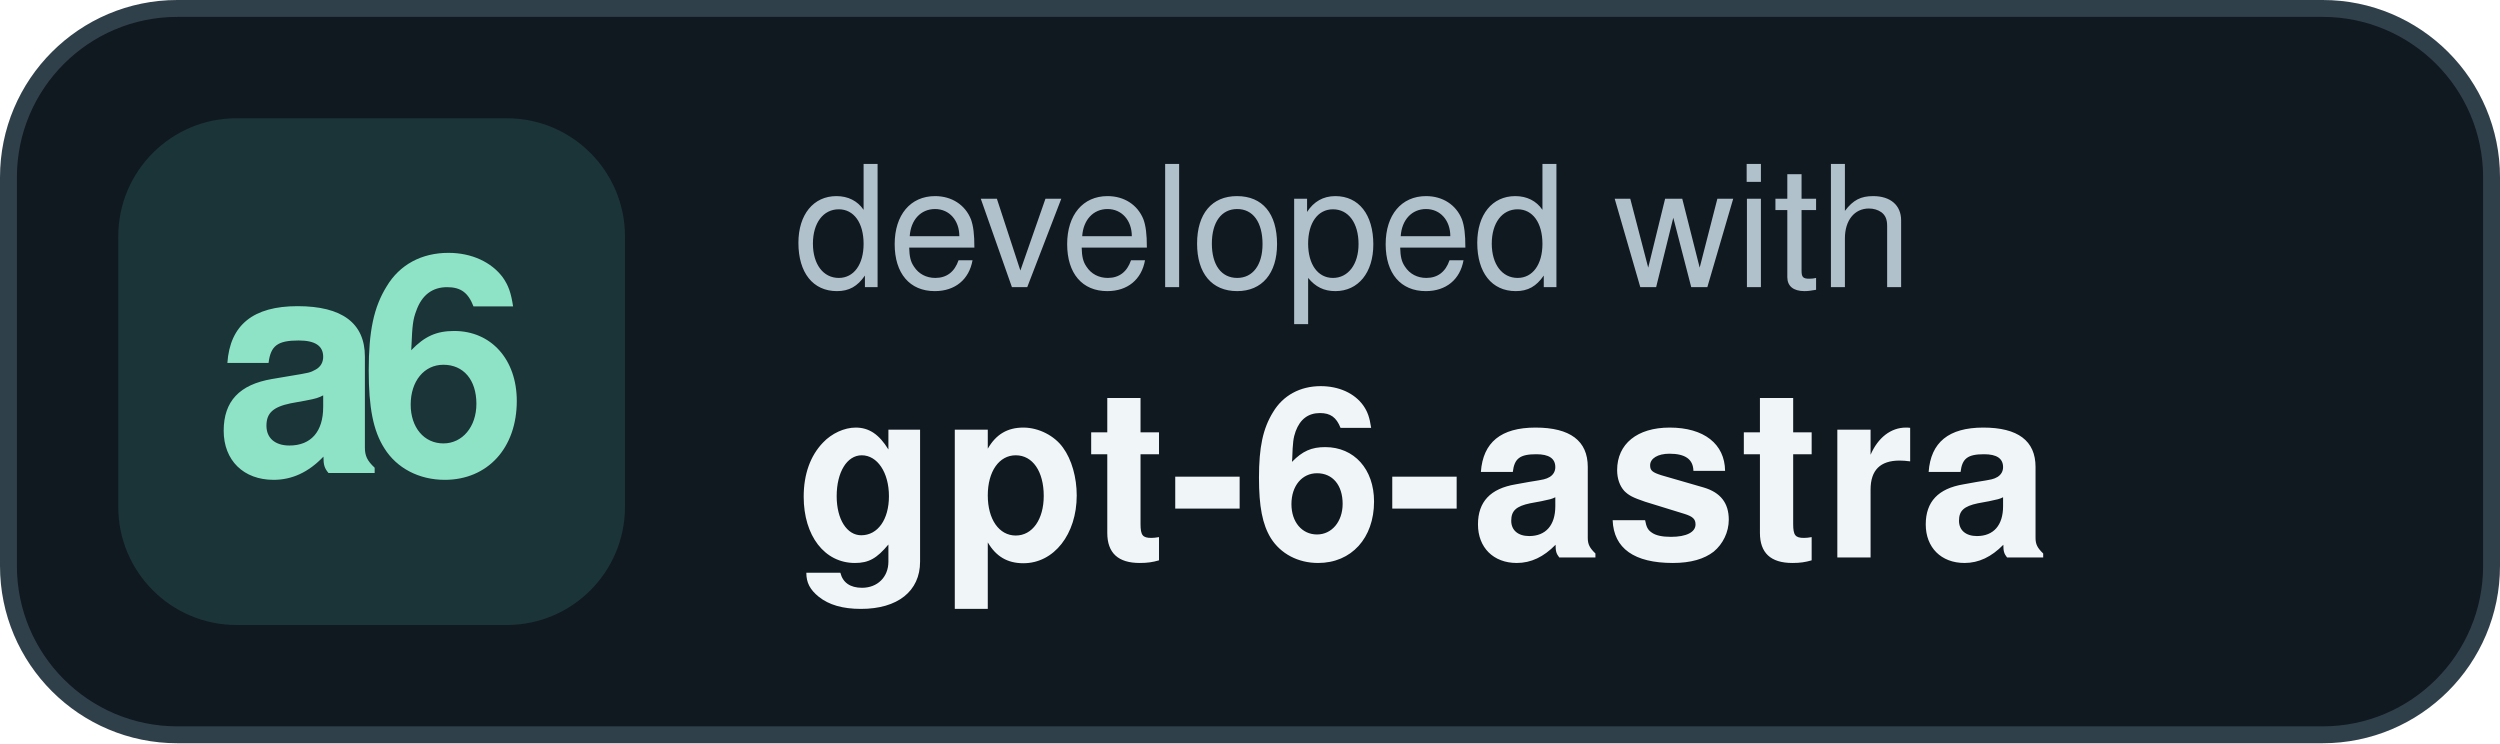
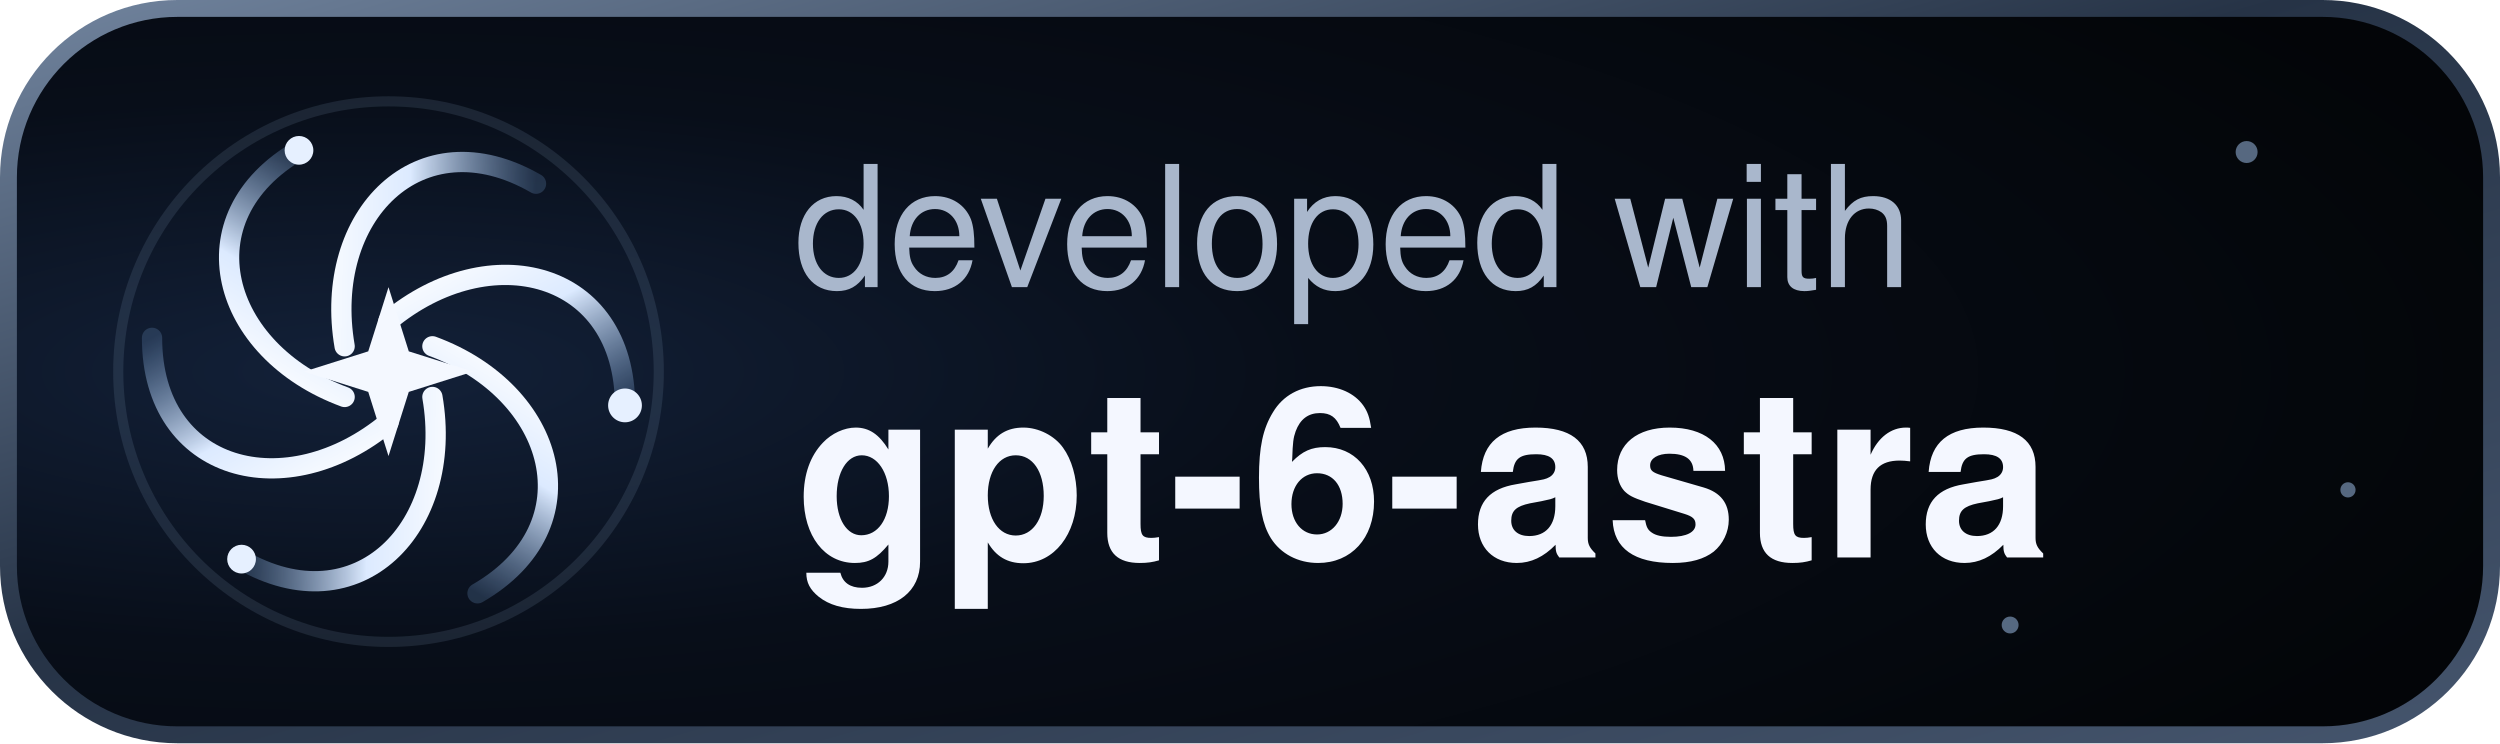
<svg xmlns="http://www.w3.org/2000/svg" width="148" height="44" viewBox="0 0 148 44" role="img" aria-labelledby="title desc">
-   <rect x=".5" y=".5" width="147" height="43" rx="10" fill="#101820" stroke="#30404b" />
-   <rect x="7" y="7" width="30" height="30" rx="7" fill="#1b3438" />
-   <text x="22" y="28" text-anchor="middle" fill="#8ee3c7" font-family="-apple-system, BlinkMacSystemFont, 'Segoe UI', Helvetica, Arial, sans-serif" font-size="18" font-weight="700" letter-spacing="-1.5">a6</text>
+   <defs>
+     <radialGradient id="space" cx="15%" cy="50%" r="90%">
+       <stop stop-color="#132139" />
+       <stop offset=".42" stop-color="#080e19" />
+       <stop offset="1" stop-color="#030508" />
+     </radialGradient>
+     <linearGradient id="rim" x2="1" y2="1">
+       <stop stop-color="#71849e" />
+       <stop offset=".45" stop-color="#263346" />
+       <stop offset="1" stop-color="#45556d" />
+     </linearGradient>
+     <linearGradient id="starlight" x1="0" y1="0" x2="1" y2="1">
+       <stop stop-color="#ffffff" />
+       <stop offset=".45" stop-color="#dceaff" />
+       <stop offset="1" stop-color="#6d94c5" stop-opacity=".25" />
+     </linearGradient>
+     <path id="arm" d="M0 -3 C6 -8 14 -6 14 2" fill="none" stroke="url(#starlight)" stroke-width="1.2" stroke-linecap="round" />
+   </defs>
+   <rect x=".5" y=".5" width="147" height="43" rx="10" fill="url(#space)" stroke="url(#rim)" />
+   <g transform="translate(23 22)">
+     <circle r="16" fill="none" stroke="#adc9ed" stroke-opacity=".12" stroke-width=".6" />
+     <use href="#arm" />
+     <use href="#arm" transform="rotate(60)" />
+     <use href="#arm" transform="rotate(120)" />
+     <use href="#arm" transform="rotate(180)" />
+     <use href="#arm" transform="rotate(240)" />
+     <use href="#arm" transform="rotate(300)" />
+     <path d="M0 -5 L1.2 -1.2 L5 0 L1.2 1.2 L0 5 L-1.2 1.2 L-5 0 L-1.2 -1.2Z" fill="#f4f8ff" />
+     <g fill="#e6f0ff">
+       <circle cx="14" cy="2" r="1" />
+       <circle cx="-5.3" cy="-13.1" r=".85" />
+       <circle cx="-8.7" cy="11.1" r=".85" />
+     </g>
+   </g>
+   <g fill="#a7c9f5" opacity=".5">
+     <circle cx="133" cy="9" r=".65" />
+     <circle cx="139" cy="29" r=".45" />
+     <circle cx="119" cy="37" r=".5" />
+   </g>
  <g font-family="-apple-system, BlinkMacSystemFont, 'Segoe UI', Helvetica, Arial, sans-serif">
-     <text x="47" y="17" fill="#b0c1cc" font-size="10">developed with</text>
-     <text x="47" y="33" fill="#f0f5f7" font-size="14" font-weight="600" letter-spacing=".2">gpt-6-astra</text>
+     <text x="47" y="17" fill="#a9b7cc" font-size="10">developed with</text>
+     <text x="47" y="33" fill="#f4f7ff" font-size="14" font-weight="600" letter-spacing=".2">gpt-6-astra</text>
  </g>
</svg>
